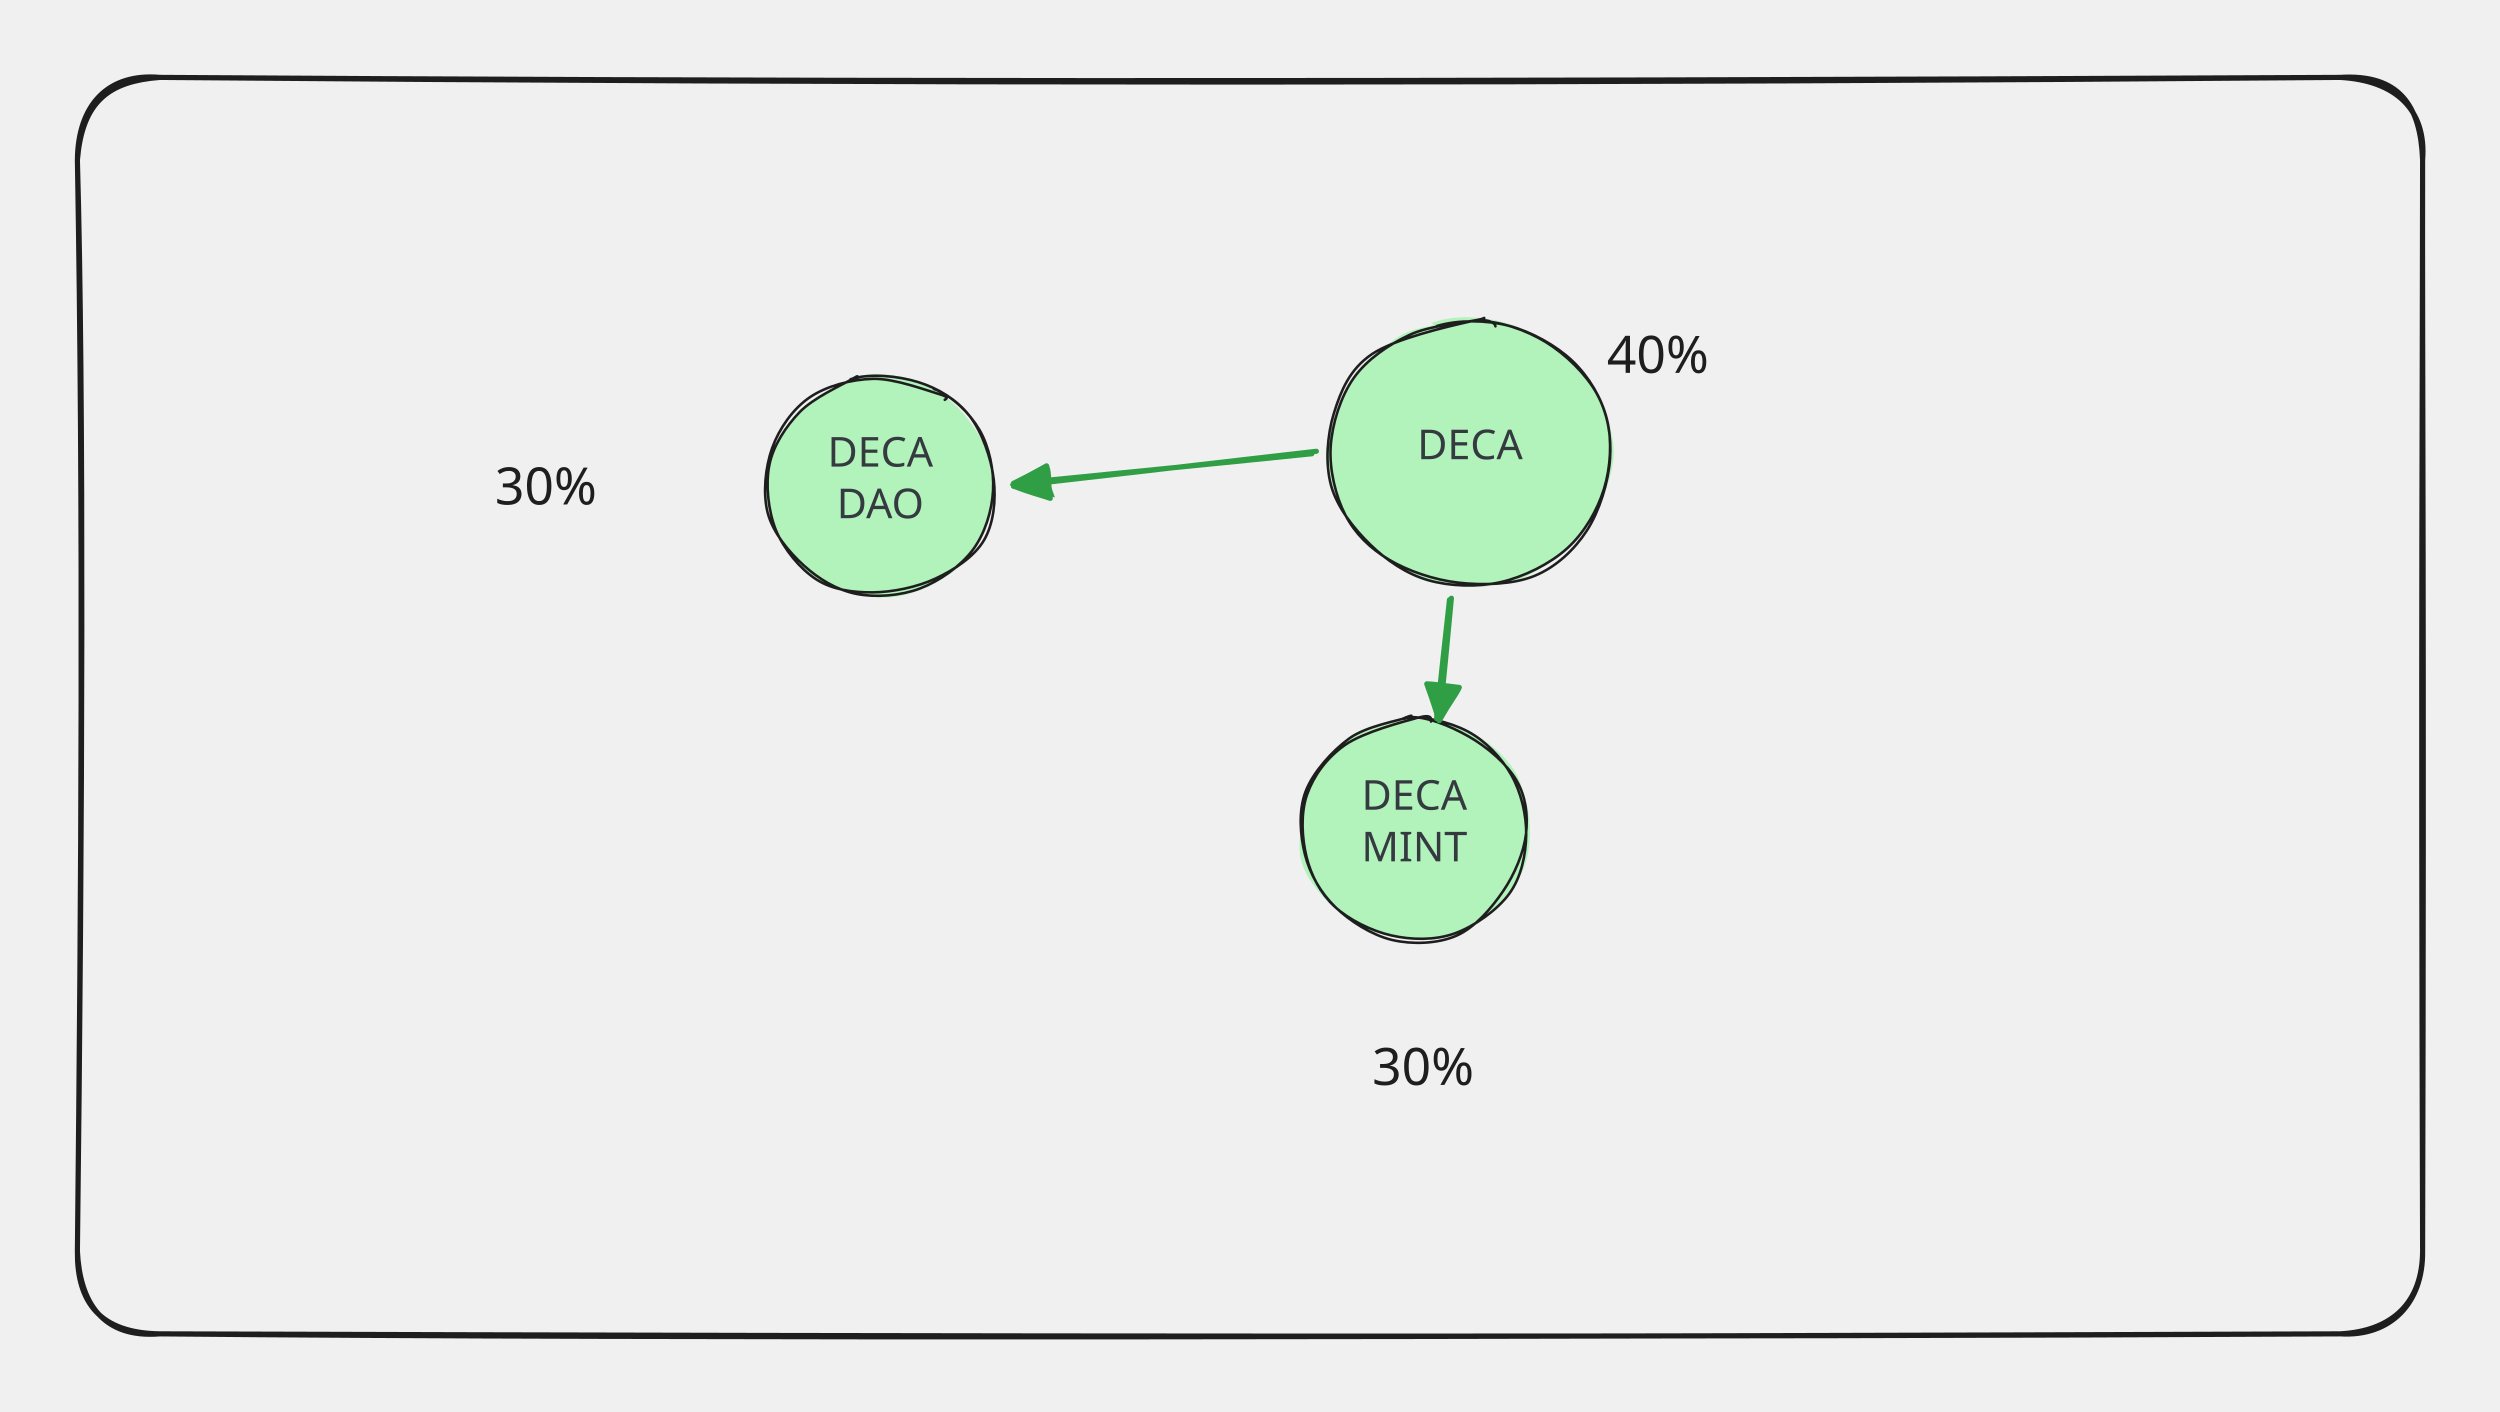
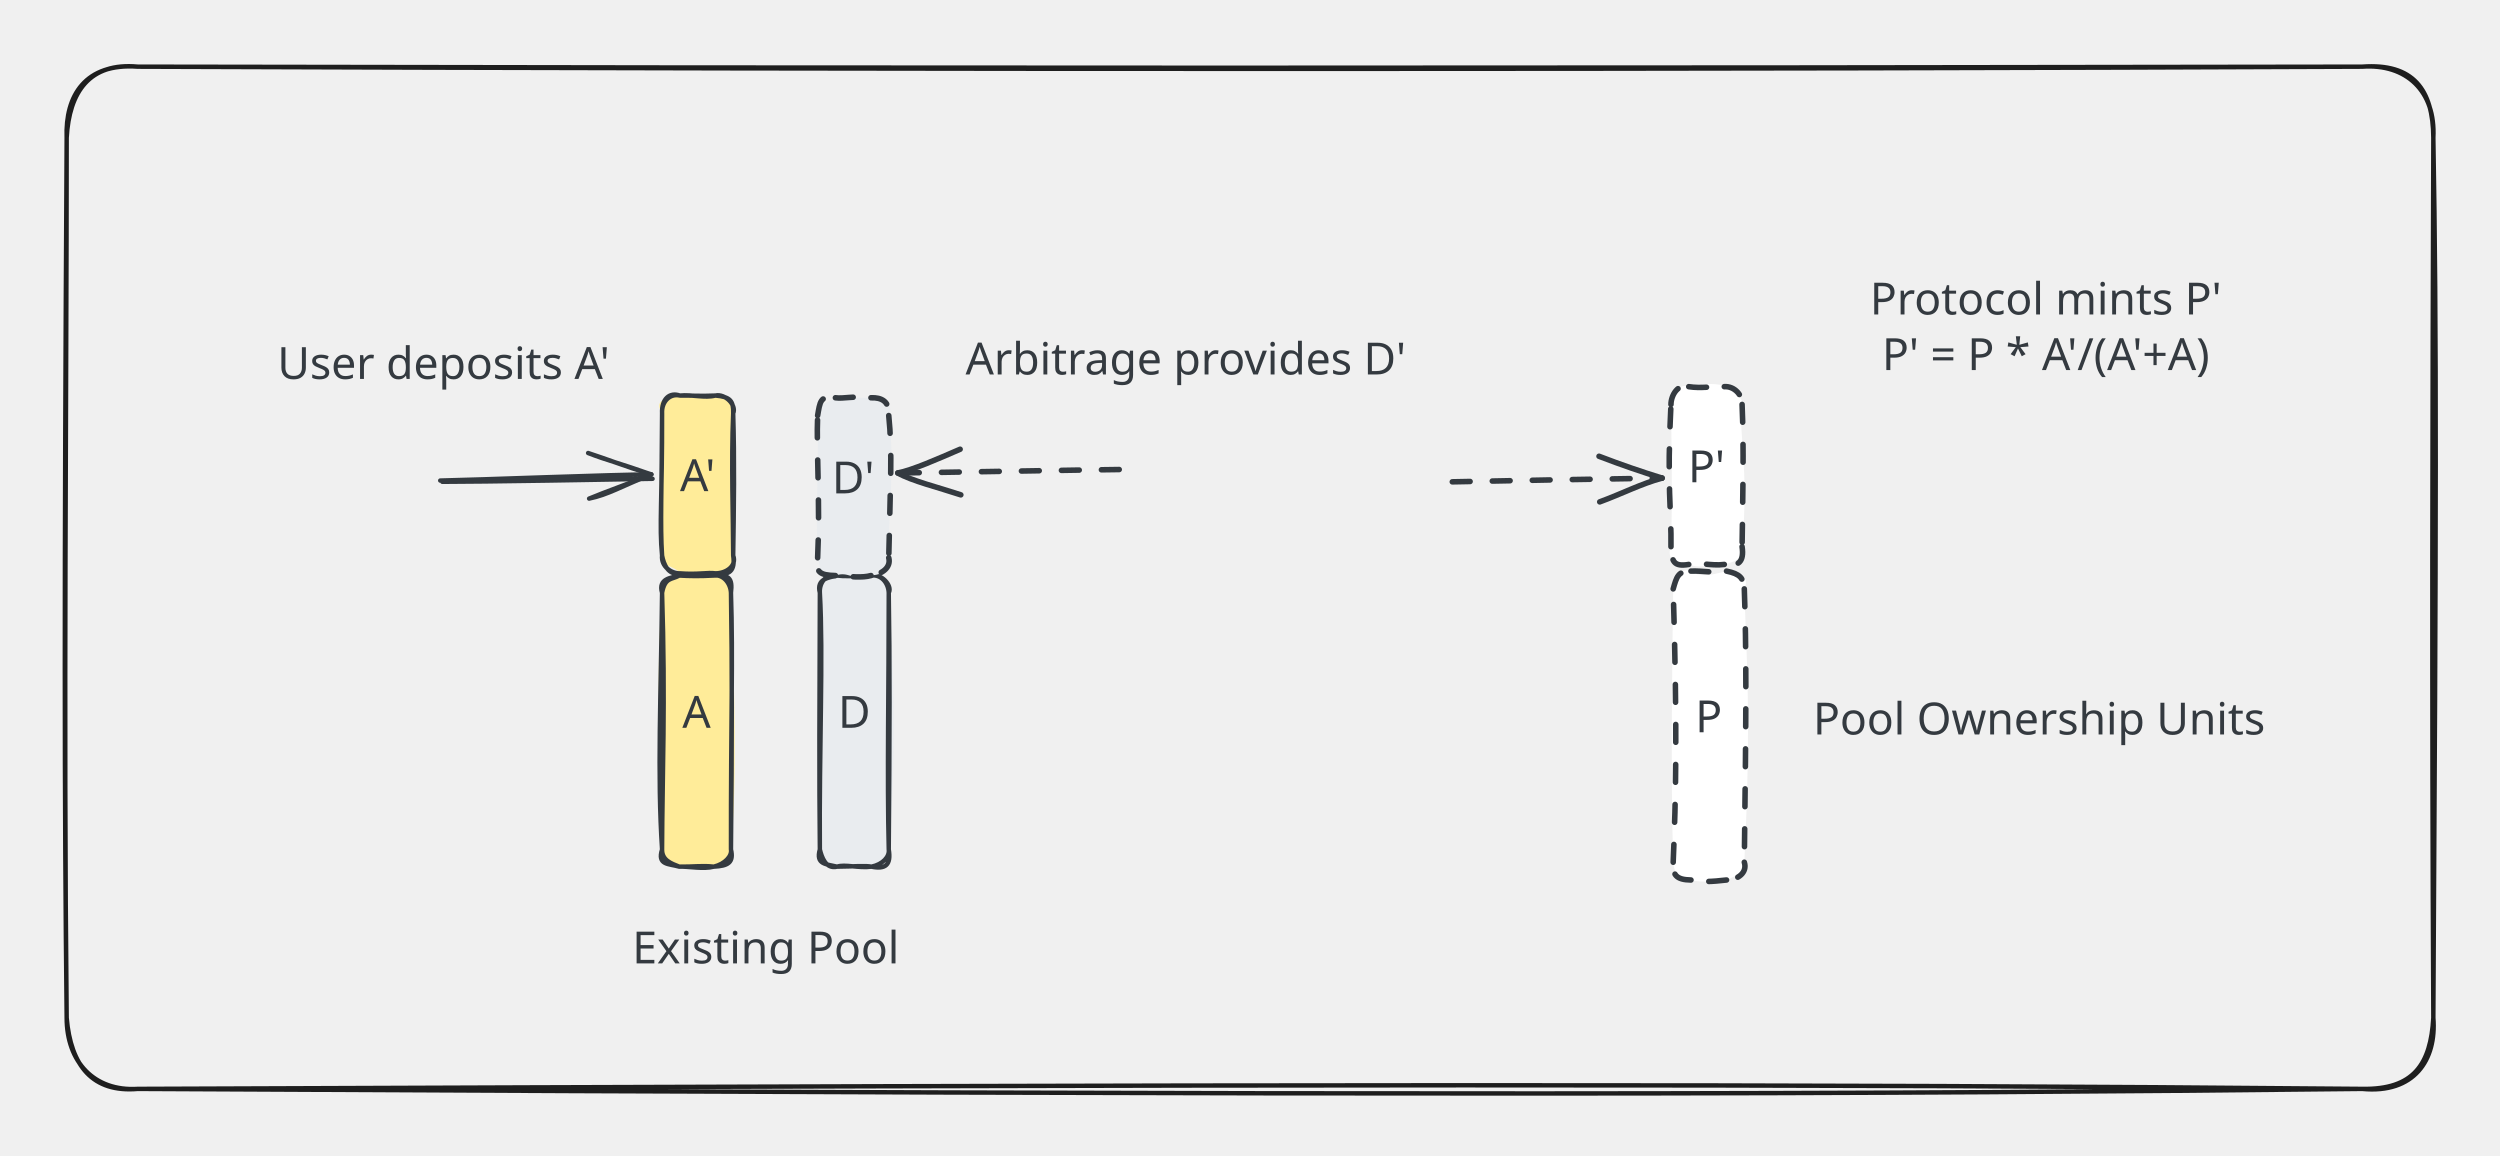
- <svg xmlns="http://www.w3.org/2000/svg" version="1.1" viewBox="0 0 969 547" width="1938" height="1094">
+ <svg xmlns="http://www.w3.org/2000/svg" version="1.1" viewBox="0 0 1125 520" width="2250" height="1040">
  
-   eyJ2ZXJzaW9uIjoiMSIsImVuY29kaW5nIjoiYnN0cmluZyIsImNvbXByZXNzZWQiOnRydWUsImVuY29kZWQiOiJ4nO1aW1PbOFx1MDAxNH7nVzDZ2bfW1f3St3Bpyy5cdTAwMDQolJbudjImcVx1MDAxMlx1MDAxN8f2Olx1MDAwZbdO//tcdTAwMWU7YNlOXHUwMDFjTJpAdmadXHUwMDE5SCRZOjr+vvPpSP6xsbnZiG9Dp/F2s+HcdGzP7Ub2deNVUn7lRCM38KGKpL9HwTjqpC1cdTAwMDdxXHUwMDFjjt6+eWOHodV344sguLQ6wXBym+M5Q8ePR9DwL/i9ufkj/ZtcdTAwMWbI89xw5KTN04rcSFxul0tbgZ+Oilx1MDAwNWVIXCKkdNbCXHUwMDFk7cBosdOF6p7tjVx1MDAxY1OTXHUwMDE0Nd51t/qxuDps2zy4PN1nwcHXw/dm2J7reSfxrZdcdTAwMWE1XG5g7qZuXHUwMDE0R8Gl89ntxoNk7FJ51V1RMO5cdTAwMGZ8ZzQq3Fx1MDAxM4R2x41vkzKEslLb76d9mJJcdTAwMWL4pbG2ODKX6SW5n1wiWbJkO/CCKLHkN+wkXHUwMDFmY8uF3bnsg0F+17S5ID1ycWHaXFw/zFx1MDAwZilL5y+aNVx1MDAxOThuf1x1MDAxMKdtqIXQTNNGTvpcYjChmmlNXHUwMDEwyWpcdTAwMTJcdTAwMDPCvW5cboZvxvGRPXT2klv8seflved37733XHUwMDAwXHUwMDFhXHUwMDAzXHUwMDFicl/y08wwab9bhltcdTAwMWVyOSycf3XDXHUwMDFie0CQoMHgfOB/RV+OgsxcdTAwMTNcdTAwMDV8xs5N3Mgqfr6a122ws+u1Q342iL+3492jW3bKrz/N7taOouC6br8+22p9PD//gk9P1YeW/XFn0FXtev3efzPuXHUwMDFlh117Qlx1MDAxMixcdJdIXHUwMDExoaQ0uPNcXP+y/Cy8oHNpeLWRM3iKzqm7ZnFZimouXHUwMDAzViTDitfm8vznt2Iuo8W4zIlcdTAwMDVTpFRcYlx0fykpcpkpiytcdTAwMDZEkkIpTVQlsymjNkOLMZtRi3NcdTAwMDbPm08zmqAyg5lcdTAwMTZcZtCh0a9cdTAwMTO4UDHF1MfAiZ9cdTAwMDBOY1Xgxyfu3Vx1MDAwNGCF0nf20PVcdTAwMTKnXHUwMDFiL6SoXHUwMDA1z+3sbjdcdTAwMWKF0qbn9lx1MDAxM/w2OmCtXHUwMDEzXHUwMDE1oFx1MDAxZLugkVmDodvtermQ24GhbNd3or068lx1MDAxM0Ru3/Vt73SmJTBv50NcdTAwMTZ7LcJzj3/kJLVJOZ/LzDlCS7Eqlz6QXHUwMDEz4rdcdTAwMDJQcmW05lGhvdnrXHUwMDA3cnzcP9v5dNdcdTAwMWG3Tm7H9v56XHUwMDBirUR4ntBcdTAwMTJdsmQ5QqtkUWfNKFx1MDAxOStzMfFBV6WWSkC8NKBeXHUwMDFmXd2N+XB48IVcZi62Lk/418j7fNs7+3VdXZn+XHQhVFx1MDAxMlx1MDAwZTlbtf5RUrmWJbCY4lxiK41rU2y+n9dS/yShlkBac1x0XHUwMDExXeqS/HFsMSa1XHUwMDAwdENcdTAwMGJcXL2wXZX8sSn5w8AxrdnL6d9C4Px1/fvb32lcdTAwMWWuSlx1MDAwNOdLwyxcdTAwMTEsmVNLXHTp4kqIeLnU0Fx1MDAxNHNcZujJXHUwMDA13sdo2lx1MDAxZdycXHUwMDA37ffoqk07N7S57Vx1MDAxZd95V+uthFx1MDAxYZK/aiVkgpQseUEllIJowlx0X1x1MDAwMj+XKIQzhSCHie0/XHUwMDA0P2hcdTAwMGXFJdFcdTAwMWblcVx1MDAxZlx1MDAxZItWmz9DgjlfXGJhrU1cdTAwMTGjhPI801ZcIoSYVDFcZiNFNaZCs9pcZpvtzbVcdTAwMTZCTVG1XHUwMDEwMsXWTlxiXHTEXHUwMDA0RmROhp49XHUwMDBmnGBTP1x1MDAwMZvL0MGDvdbpioTwXHUwMDExZZgthEV7lqGEkyAxU1x1MDAwN6u3XjlcdTAwMDF0XHUwMDEyXCLqb9fMXHUwMDBmW09gaVl9VqiDQlhcdTAwMWMmiZTSjFFqiJjSXHUwMDE0c0vA0lBioYikiJbsMlx1MDAxNCQ97TA2n6Y276peb5qm3MKEKqxcdOOUS01ccnxcclu5XHUwMDA1XHJcdTAwMDTooIYsgnE9nS9iQVx1MDAxOJiKl0DfhWTykd1cdTAwMWQt8oiuy+pRbEfxlut3Xb9fNOz+xKHOpkviXG47hHbCQkpcdTAwMTKsXHUwMDE1XCJagVx1MDAwNrJcXIte0Fx1MDAxOafB3kJYY8lcYlfw2DVlirCpyTt+93Gj5nM/M1xuW1RxXHUwMDE4XHUwMDEwa1x1MDAwZYZhZqJX0SpNKKimZoBWmUxjyijPXHUwMDFlxdvBcOjG4PyjwPXjspNTbzaTWDBw7ClcdTAwMDTApPJ1jThyJ5zJWoRJp8U1kfm2aZiV/si+f3s1s/XrStgn1zTgTX9cdTAwMWL5/09cdTAwMGZ5onJcdTAwMTNMXHUwMDEypVxiXHUwMDE2tH7Em79jsZ5cdTAwMTFcdTAwMGbDqlx1MDAwMMCvXHUwMDAw5VJgVs7QlSVcdTAwMTFjXHUwMDFhXHUwMDEwplxiXHUwMDA3QV5JyMOYWVxusl5GmCZcdTAwMDQ4Nlx1MDAxZPIwsSAvl4xqlqxcdTAwMTWpyu2V34c8XHUwMDA0pZJC/rxeIe/XXHUwMDEy+uWGPG5pKVx1MDAxMnIhJVx1MDAxMJNG31xuwSU5xMOw9EPQXHUwMDE0Q1xmootFvPlpf2aTtjBcdTAwMDXkgaJqSDThXHRX2Fx1MDAwNLqBuFx1MDAxMIBcdTAwMTCGKPnvXHUwMDA3vErQJ9c03J9cdTAwMTjwqnckq1d4SW6AMa1/uFx1MDAxZf2z+2k3VHevle2y79zrUWzb61x1MDAxZO94buWRRjhRvYqrsbdcdTAwMTFHtj9cbu1cYkA/I+FcdTAwMTJcdTAwMTZcdTAwMTZcYiGISSSJTjNcdTAwMGbgppduXHUwMDA0REcpSFx1MDAxNF8o85pcdTAwMDQspajxzGKZV+5wsZB5mSf3kHlR9HtFyuU5vXhOwlx1MDAxNVx1MDAwN2FVtlUwtpxaXHUwMDE1XHUwMDA2rHfOplx1MDAxNuObLlx1MDAxNz7wjXGIrFx1MDAxMtxdm27Hhy2+fXbx5+FWXHUwMDBmtfed5pl/jOP1pls+fUmTblV9xv0ydJOQKIlk5fNCbEv3OTjPXHUwMDFmOPzPtkXZJlm5MFM3ySF7ULz+JqPqv47uvIPxlXclULvXOXg9uFnotO352IZcdTAwMTEp7ljkt12XTjdu0eTVXHUwMDE1qlx1MDAwNSRcdTAwMDdcdTAwMWPzXHUwMDE5XHUwMDFiXHUwMDE103QjXGI+XHUwMDEyctyXUrdcdN8gsXs+dWPPzTe2bL5FTicuLYZccumYLFx1MDAxN2ZcdTAwMTk0rOiZlth46tE9Q39cdTAwMWZ3Or2Tz8hp9lCnXHUwMDE53308WnOJY5RZWCaHZlpRwUhR8PI4WzZcdTAwMDM1mnFixnLv7GRn2lx1MDAwNEFyr9lKXsqczlx1MDAwZWtTUUEo0JTop7zqNcHpxn1e1bDD8CSGLjPTYGpu956ippvGletcXG/N9+/G/Vx1MDAxY1x1MDAxMpQ56Vxcf278/Fx1MDAxNzsxXHUwMDBmXHUwMDAwIn0=
+   eyJ2ZXJzaW9uIjoiMSIsImVuY29kaW5nIjoiYnN0cmluZyIsImNvbXByZXNzZWQiOnRydWUsImVuY29kZWQiOiJ4nOVcXGlTo1xcXHUwMDE2/u6voJxcdTAwMGbO0tJ3X7pqPri17Vx1MDAxZXfTM29ZXHUwMDE4SEInXHUwMDAxXHUwMDA0YqJv9X+fXHUwMDBialhcdTAwMTJcImqI8Z1YpcnlXHUwMDAy517Oc56zxT+XNG05vPes5W/asjVsXHUwMDE4Xdv0jcHyl2j8zvJcdTAwMDPbddQhXHUwMDE0f1x1MDAwZdy+34hntsPQXHUwMDBivn39anie3rLDXHUwMDFi1+3oXHK393ia1bV6llx1MDAxM1x1MDAwNmrif9RnTfsz/p26kW81QsNpda34hPhQci9cYkF+9NB14vtCwlx1MDAxOKZcdTAwMWNLPJphXHUwMDA3m+p+oWWqw02jXHUwMDFiWMmRaGj5ZK1W29y9P1xm263Ozd5D/9fPjd16ctum3e2ehvfdWKzAVatPjlx1MDAwNaHvdqxL21xm289bkFx1MDAxYS86y3f7rbZjXHUwMDA10fLhaNT1jIZcdTAwMWTeR2MgWd7jXHUwMDFlfNOSkaH6xDDRXHQmUnJKXHUwMDA1lViMjkbnY1x1MDAwNnOSbLhd148k+Vx1MDAxYibYICCR5cZodFpKIMdM5jSbVkPKZM7gaX1cdTAwMTjqIP2CZDSlbdmtdlx1MDAxOMmOgS7TL56IYsWPXHUwMDAwXHUwMDBiRFx1MDAwMFVyjFx1MDAwZUT393bMWFx1MDAxYv5I9t03etZOdIbT73bTm+eYT5v3rDWJ3uCnkd/JXHUwMDAyo/lbeX1L61xcRu9Ca1x1MDAxOI5WnlKS3WZcYi9cdTAwMDK5Wid1Lzjv3Vx1MDAwZSxcdTAwMDPR5dG830/vXHUwMDEy8fueaTzqXHUwMDFj5EhgQCFcdTAwMDeIJLvRtZ1Ofm1dt9FJ1HQptZAxfGTkTEGDXHUwMDE3XHUwMDAyg6pcdTAwMWaBXHUwMDEx5KWBMXnNi1xyXGaCdcwjYDBIXHUwMDA1JChcdTAwMDNcZpLS2LdcdTAwMDDDklbDao5cdTAwMDNcdTAwMDNiXHUwMDFkwkjZhaCUSiDQODBcdTAwMTDNXHUwMDAzXHUwMDAxXHUwMDEyzlx1MDAxOJdcdTAwMDTNXHUwMDAwXHSZXHUwMDAzYyo/S61MpHKd8NR+iJ5cdTAwMDFcdTAwMDKZ0e9Gz+7eZ55hrK5qXHUwMDBi15YzQ2tdu1x1MDAxNWntckOJavlcdTAwMTmFXHUwMDBlbUU1o1x0Pds002TQUPcxbMfyd8rYcNe3W7ZjdM/GxVArtn6MrJeeekw3RmBFR6NxMVx1MDAxNYzTySp1yTwmXHUwMDE5JUIgIEtD8jjc9/xT1DfPw/094qy125smW2xIckAr5KpcIkjOhqtcYlx1MDAwNFJcdTAwMTA0XHUwMDBihM6Rq/aOrEPzxFx1MDAxZJxccq6te8/d2lxy6PbxXHUwMDAyclx1MDAxNSnEhfLgXHUwMDEww1x1MDAxMsHSwJi85sVcdTAwMDZGRFx1MDAxYjEwMOOCXG6ZXHUwMDAxRmVcXEV1XHUwMDE2I1x1MDAwMit6ZJIjPlx1MDAwZYxcdFxcxYVkJDP7L89Vm1x1MDAxNXHVXHUwMDBiNjzPVZtz5CpcdTAwMDRhfjTBpORSPVxiUFx1MDAxZZNccsFOT6+ubik/XHUwMDAyx5u180Ord1x1MDAwNFx1MDAxN1x1MDAxYpPTXHUwMDAzKyRATpJcdTAwMTlcdTAwMDVW6GWy4jLLVYm1eIYoiHxPTsBcZiA6Q7J6VIX7K2PjePuuM1x1MDAxNOhcdTAwMTaJrZ39S3fgZrnrWUFcct93XHUwMDA3Kbb6Mvm6L5Egvew0L35cdTAwMDX1oceM1pBuNHf2XHUwMDBm7Vx1MDAwNSRBXGKKQzbEXHUwMDE5J4zj8iHb5FUvNuSIsmQwglx1MDAxY5KQKpLJ+oeA6/RdoCskQqFcdTAwMTNcdTAwMTKhjWJcdTAwMDKoilx1MDAxN0tcdTAwMTEhw1x1MDAwMCBlXHUwMDA06ftB9ll4cG2lXCJcInyBXHUwMDFmxoK2lXkyISlMMXJEXHUwMDA1iMihNCpbXHUwMDE3Q7nNjlx1MDAxMLdWh+eXZ0e+oIOHmaLSNIK2NeOwbTpcdTAwMTNWXHUwMDE0ts2EXHQxZVx1MDAwMMKZJFbmXHUwMDE4tn2vrW/Xm529g97ZjVc/XHUwMDE3O1x1MDAxY7XuXybCx5Pl/dHV/qHsXdP129q6tXHV6bVcdTAwMGbKXHUwMDEx7MIwIS5mQklcYqFcdTAwMDKy8s7n5N1cXGgm5EBpdpy8pFxiXHUwMDEwwnKZXHUwMDEyICpiQlx1MDAwNHSJYrhxhiSWhI6DblL6klxuTCXC8P0o+yxUuFlcdTAwMTVcdTAwMTW+wFx1MDAxMGMx4YypsDBDg/ODSeqSQ6I8NlTeN72yh9jh3a5smD3BsWV6J3fbXHUwMDBizoJcZmJcdTAwMWRcdFwihSBcdTAwMDBjXHUwMDA0kv2IzqfoffFgcT2B6oxE7MeIIJiXwqNQsblQ7vNHeqbKbImU41Q1XHUwMDFjt4Z2XHUwMDEw2k5Lq7luV3srNEPXK8JlRvI8XGKL7l4lICEtdEuVm6ZcdTAwMDJcdTAwMTnJX1x1MDAwMcjwpj781TOtK/N663bw86d51lx1MDAxZi44IFx0JY/RXCLDmFx1MDAwYlx0WNYtpTwnyoxcdTAwMDDJsM55VOBTv5FkXCKh5imIRCpSpFx1MDAwNOP/o1jxPLB8zbQ8N7DDQHt75PhWTFx1MDAxNt+/SlRcIibzo8+oXHUwMDE0XFzZZWXDy1x1MDAwN4u1+v7l7dqRcbJ+vLq/N9xRXHUwMDE0cL214KjkTFx1MDAxMZZcblx1MDAxNlx1MDAxNTiIXHUwMDAwhGVzOIhW5bdcbl0qmsRIUiHVJpdCJac8aoRgXHUwMDFmWslQZjpcdTAwMTXaVp7B8W/s0Ddalub57p1tWoH2dk/2rdB8QYhZ4PMxsp1EmynVyNMm4Fx1MDAxMFx1MDAwM8bLXHUwMDAzdHoueyEjS4qJTlx1MDAwNVPwRIgp5U+uXHUwMDEyR5aQ60JcdTAwMDC1XHUwMDEzXHUwMDAysUxcInSWaJVEXHUwMDE3RCBAlVx1MDAxZk0gYFx0c4/AXG50rlx1MDAxY1x1MDAxY1xupFBcdTAwMTRPYarUNMrsMEQoZ6ySzFx1MDAwZXpcdTAwMWGZktmphGmD0PDDddsxlTOZP8VyzORISuSm2+hcdTAwMDfxllx1MDAwMU6oZJRcdTAwMDJcdTAwMDRcdTAwMTVcdTAwMGahJFx1MDAxZFx1MDAxNm2O4UVPPzXy1Hk5LVx1MDAwMTu2XHUwMDBiXSNcYjfcXs9cdTAwMGXVgmuu7YR5KeNcdTAwMTWsRehrW8bYrqs1pI/lYepFV8zmzZJ3WqLJ8YfR+z++TJxdqGXRa3VMwZLLLaX/vtrAUJZcdTAwMWZMpa5UlIwoLG9gpufyXHUwMDE201x1MDAwM1x1MDAxMFhO6/JJrX6mNiVxNFx1MDAxMsbPXHUwMDFiXHKKXHUwMDA1g0jMXCJP9bltRlx1MDAwNvvTM04pXHUwMDBio0Cj6JNz9WAphFHxi5DUtEdcdTAwMTNDPrXRWE1cdTAwMWJNbfRMy1qFqYUkXGaLs9pcdTAwMWNEXHKgIOXrvGRcdTAwMWFupOFcdTAwMTjBfsvz5M+H7dPr4+/8hi+4aYBAiGmlJM5ysry2qVwielVVSpLKNSSSzlwiWvhcdTAwMGI0VVxcXGY8Y++7eU9cdTAwMGaDnebBqrtBXHUwMDBlnauyJarL4KF3MWx2r2v0oNY/3Fx1MDAxMqi5tfO5SlTKxSpcdTAwMDQzJJJk21xiXlx1MDAwMvPk3Vxc6EBcdTAwMDJcdTAwMDJJdchcIiyryVwim1x1MDAwZcdcdTAwMDBX16tB415cclx0KUVcdTAwMWOTXHRYnlChwjiiLJiC9Vx1MDAwNyXgxCtcdTAwMTQzkeotoX6tqlxu1Vx1MDAwYsyTj/Zr82zWwKJcdTAwMTiWKrJnkr6mlXh4cFx1MDAxYkrBjnea+3dcdTAwMGb36/u9PmjPtnJcXFx0x071v6nMyTI/joV4jFUlxlxmsoo88sr6M5zL8/5x96R2dlx1MDAwM/DGWf2h3vnh7ZYlv3dwdUnye42NeVx1MDAxYvmJwtqTJJCyV9WeJm/monOf0Fx1MDAwNYowRlx1MDAxMFx1MDAwNVxcZtmPwPf5sVO+XFyG4u5cZsTUY1x1MDAxNlx1MDAwMkyKece4j0hMXHUwMDA0hOLDv1s2R+qriPle4IMx5ptTzUlcdTAwMTa26lx1MDAwYlx1MDAxOTVLXHUwMDExUZ7ytjtH25u3m6JBT1x1MDAxOdg42CHH5+H6olNcdTAwMWVkTIdx47BgmLNU40NcdTAwMWNWXCKRk2VWrijUZVRcbqZcdTAwMWNxitNcdTAwMTXoXHUwMDExXHUwMDFjU0X656JcdTAwMTOhUj2VXHUwMDBmbc6YN1x1MDAxY303dFx1MDAxYm5X60WZXHUwMDFhrbbyX6e2ov1bq2n/1NZWvv59beVfa/+Yd1x1MDAxMeqVQpVcdTAwMDIwwVNcdTAwMDFcXFxclOLFSWNcdTAwMDGxkNG3tUtDeHp0vZhcdTAwMTCWymlVXlx1MDAwNWOEXHUwMDExXHUwMDA0ucyXpaRcdTAwMGUghkhcdTAwMWRVwVx1MDAxZqVcdTAwMTXlkGdRl1IyKqdcdTAwMWLDRc0xv1x09u/OMU+PXHUwMDE5tUyOOfpcdTAwMWFcdTAwMDbDRMX2lFx1MDAwMyCSgoE2yjHrXHUwMDE4MKiMrlDaQJT5XHUwMDFm25bPlHOutlBVnMAq/jI6V/dhXHUwMDEyvaZVhbn9n6eNXHUwMDFmdlinrG9fi5OH49n+55Qq3Fx1MDAwNop1orz48VauRy++muo3XHUwMDAyUMdMRchUMFx0XHRgJf9FhECUMv7xLWRz9Fx1MDAxYqJuyqOBovOgbXvauWMrXHTn7SZMlaHyfFx1MDAxNp/yLVxcRCFC9Fx1MDAxNZH2LWqBI1x1MDAxNDxcZuvHJ1x1MDAwN3vM+HHZvjhb7EhcdTAwMWIrzz7rzat1XHUwMDE3wlx1MDAxMlrRz1RYhr7hXHUwMDA0nuErfZng0Vx1MDAwMzahwZqwMSde+fqUXHUwMDAxUU3zSYm01ewzQEtP9LRseN5pqC45XHUwMDEyTS3NNp+wm1xcZvnOtlx1MDAwNuvT93fpaVxykWZZ8Vp/L/3+XHUwMDFmfVx1MDAwMcZhIn0=
  <defs>
    <style class="style-fonts">
      @font-face {
        font-family: "Virgil";
        src: url("https://unpkg.com/@excalidraw/excalidraw@undefined/dist/excalidraw-assets/Virgil.woff2");
      }
      @font-face {
        font-family: "Cascadia";
        src: url("https://unpkg.com/@excalidraw/excalidraw@undefined/dist/excalidraw-assets/Cascadia.woff2");
      }
      @font-face {
        font-family: "Assistant";
        src: url("https://unpkg.com/@excalidraw/excalidraw@undefined/dist/excalidraw-assets/Assistant-Regular.woff2");
      }
    </style>
  </defs>
-   <rect x="0" y="0" width="969" height="547" fill="transparent" />
-   <g stroke-linecap="round" transform="translate(515.33 124) rotate(0 54.5 51.5)">
-     <path d="M39.51 1.19 C47.6 -1.99, 58.99 -1.4, 67.76 0.95 C76.53 3.3, 85.72 9.14, 92.14 15.27 C98.56 21.4, 103.79 29.62, 106.3 37.75 C108.8 45.88, 109.23 55.9, 107.19 64.05 C105.14 72.19, 100.18 80.34, 94.02 86.6 C87.87 92.86, 79.17 99.08, 70.26 101.6 C61.34 104.11, 49.42 103.95, 40.51 101.71 C31.61 99.46, 23.15 94.13, 16.81 88.13 C10.46 82.12, 4.87 73.87, 2.43 65.67 C-0.01 57.46, 0.04 47.24, 2.14 38.87 C4.25 30.51, 8.38 21.77, 15.06 15.46 C21.75 9.15, 37.65 3.09, 42.24 1.03 C46.84 -1.02, 42.55 2.27, 42.64 3.13 M54.61 -0.22 C63.32 -0.68, 74.28 3.66, 82.06 7.91 C89.84 12.16, 96.62 17.97, 101.3 25.28 C105.98 32.59, 110.3 42.86, 110.16 51.77 C110.01 60.68, 105.29 71.24, 100.43 78.74 C95.58 86.23, 88.61 92.65, 81.03 96.74 C73.45 100.84, 64.22 103.57, 54.96 103.31 C45.71 103.05, 33.36 99.46, 25.5 95.18 C17.63 90.9, 12.29 84.85, 7.8 77.65 C3.31 70.45, -1.68 60.61, -1.44 51.99 C-1.21 43.37, 4.29 33.64, 9.19 25.94 C14.09 18.25, 20.3 10.05, 27.93 5.8 C35.56 1.56, 50.57 1.15, 54.98 0.47 C59.39 -0.21, 54.3 0.83, 54.4 1.72" stroke="none" stroke-width="0" fill="#b2f2bb" />
-     <path d="M41.59 2.37 C49.63 -0.07, 60.58 -0.02, 69.35 2.24 C78.11 4.5, 87.82 9.87, 94.18 15.93 C100.55 22, 105.51 30.36, 107.54 38.61 C109.57 46.87, 108.94 57.16, 106.37 65.49 C103.79 73.81, 98.75 82.54, 92.08 88.56 C85.42 94.58, 75.37 99.56, 66.4 101.61 C57.42 103.66, 46.65 103.3, 38.21 100.88 C29.77 98.45, 22.05 93.16, 15.78 87.05 C9.51 80.95, 2.96 72.75, 0.61 64.27 C-1.73 55.78, -0.95 44.66, 1.69 36.15 C4.33 27.65, 7.71 19.15, 16.45 13.24 C25.19 7.33, 46.15 2.49, 54.13 0.69 C62.1 -1.1, 64.39 1.63, 64.3 2.49 M57.2 0.43 C65.89 0.33, 75.99 3.84, 83.73 8.55 C91.47 13.25, 99.46 21.07, 103.62 28.64 C107.79 36.21, 109.36 45.15, 108.72 53.98 C108.08 62.81, 104.65 74.08, 99.76 81.62 C94.87 89.17, 87.66 95.88, 79.36 99.25 C71.07 102.61, 59.39 102.9, 49.99 101.84 C40.59 100.78, 30.27 97.25, 22.96 92.87 C15.65 88.49, 9.86 82.85, 6.11 75.57 C2.36 68.29, -0.11 58.03, 0.44 49.19 C0.98 40.35, 4.28 29.74, 9.38 22.51 C14.47 15.28, 23.02 9.56, 31 5.81 C38.99 2.06, 52.54 1.04, 57.28 0.02 C62.02 -0.99, 59.19 -0.97, 59.43 -0.29" stroke="#1e1e1e" stroke-width="1" fill="none" />
+   <rect x="0" y="0" width="1125" height="520" fill="transparent" />
+   <g stroke-linecap="round" transform="translate(297.935 259) rotate(0 15.5 65.5)">
+     <path d="M7.75 0 C10.72 -0.49, 15.19 0.75, 23.25 0 C25.81 -1.13, 30.88 5.51, 31 7.75 C32.64 52.36, 33.84 92.07, 31 123.25 C32.71 130.02, 29.51 129.65, 23.25 131 C17.19 132.17, 16.37 130.41, 7.75 131 C0.36 129.67, -2.82 130.45, 0 123.25 C-0.73 88.59, -3.08 44.15, 0 7.75 C-0.96 -0.41, 3.03 2, 7.75 0" stroke="none" stroke-width="0" fill="#ffec99" />
+     <path d="M7.75 0 C12.01 -1.37, 19.22 0.35, 23.25 0 M7.75 0 C12.52 0.27, 16.75 0.34, 23.25 0 M23.25 0 C30.04 -0.38, 31.82 0.96, 31 7.75 M23.25 0 C27.31 -0.68, 30.77 3.2, 31 7.75 M31 7.75 C31.98 37.48, 30.91 65, 31 123.25 M31 7.75 C31.52 40.59, 31.48 74.2, 31 123.25 M31 123.25 C32.38 129.18, 29.68 130.69, 23.25 131 M31 123.25 C31.54 126.21, 28.27 129.83, 23.25 131 M23.25 131 C18.69 132.25, 11.86 130.82, 7.75 131 M23.25 131 C17.98 130.4, 14.34 131.08, 7.75 131 M7.75 131 C4.01 129.54, -0.08 128.09, 0 123.25 M7.75 131 C2.85 129.6, -2.24 130.37, 0 123.25 M0 123.25 C-2.22 89.97, -0.49 53.28, 0 7.75 M0 123.25 C0.11 90.01, 1.58 57.34, 0 7.75 M0 7.75 C1.35 0.64, 4.27 1.96, 7.75 0 M0 7.75 C-1.88 1.27, 4.08 1.09, 7.75 0" stroke="#343a40" stroke-width="2" fill="none" />
  </g>
-   <g transform="translate(548.0153 165.584) rotate(0 21.77734 10)">
-     <text x="21.777" y="0" font-family="Segoe UI Emoji" font-size="16px" fill="#343a40" text-anchor="middle" style="white-space: pre;" direction="ltr" dominant-baseline="text-before-edge">DECA</text>
+   <g transform="translate(306.875 312) rotate(0 6.56 12.5)">
+     <text x="6.56" y="0" font-family="Virgil, Segoe UI Emoji" font-size="20px" fill="#343a40" text-anchor="middle" style="white-space: pre;" direction="ltr" dominant-baseline="text-before-edge">A</text>
  </g>
-   <g stroke-linecap="round" transform="translate(297.33 146) rotate(0 44 42.5)">
-     <path d="M31.87 0.85 C38.95 -1.95, 49.15 -1.25, 56.7 1.22 C64.25 3.69, 72.13 9.69, 77.17 15.68 C82.22 21.66, 85.88 29.67, 86.96 37.13 C88.05 44.59, 86.87 53.69, 83.69 60.44 C80.51 67.2, 74.41 73.48, 67.87 77.67 C61.34 81.85, 52.59 85.43, 44.49 85.53 C36.38 85.64, 25.97 82.64, 19.24 78.3 C12.51 73.96, 7.17 66.5, 4.11 59.48 C1.05 52.46, -0.34 43.7, 0.89 36.18 C2.13 28.67, 6.15 20.22, 11.52 14.37 C16.89 8.52, 29.03 3.3, 33.12 1.11 C37.21 -1.08, 35.91 0.38, 36.05 1.24 M46.31 -0.22 C53.82 -0.34, 63.23 3.52, 69.65 8.27 C76.06 13.02, 82.05 21.26, 84.8 28.28 C87.56 35.3, 87.59 43.09, 86.16 50.39 C84.74 57.68, 81.86 66.29, 76.25 72.03 C70.63 77.77, 60.43 83.07, 52.49 84.82 C44.55 86.57, 35.69 85.31, 28.62 82.55 C21.55 79.79, 15 74.52, 10.08 68.26 C5.16 62, -0.27 52.5, -0.9 44.99 C-1.53 37.48, 2.59 29.63, 6.32 23.21 C10.05 16.79, 14.44 10.18, 21.5 6.48 C28.55 2.78, 44.37 2.04, 48.63 1.01 C52.89 -0.03, 47.4 -0.37, 47.04 0.27" stroke="none" stroke-width="0" fill="#b2f2bb" />
-     <path d="M64.59 4.71 C71.67 7.41, 78.49 14.05, 82.32 20.62 C86.15 27.2, 88 36.43, 87.57 44.17 C87.14 51.92, 84.47 60.78, 79.75 67.1 C75.03 73.42, 66.79 79.26, 59.26 82.1 C51.73 84.95, 42.08 85.67, 34.57 84.19 C27.07 82.7, 19.95 78.37, 14.23 73.17 C8.52 67.97, 2.32 60.58, 0.28 52.99 C-1.76 45.39, -0.73 35.11, 1.97 27.61 C4.67 20.12, 9.98 12.48, 16.5 8.02 C23.02 3.56, 32.71 1.05, 41.07 0.84 C49.43 0.63, 62.04 5.4, 66.67 6.75 C71.3 8.11, 69.18 8.61, 68.85 8.97 M32.37 0.98 C39.74 -1.42, 50.83 -0.28, 58.5 2.08 C66.17 4.44, 73.51 8.84, 78.4 15.12 C83.29 21.4, 86.9 31.72, 87.84 39.77 C88.79 47.82, 87.82 56.99, 84.06 63.4 C80.3 69.82, 72.49 74.87, 65.29 78.24 C58.09 81.61, 48.56 83.54, 40.86 83.6 C33.16 83.66, 25.33 82.6, 19.1 78.6 C12.87 74.6, 6.52 66.97, 3.48 59.58 C0.44 52.2, -0.64 41.91, 0.87 34.28 C2.38 26.65, 7.27 19.32, 12.56 13.79 C17.84 8.26, 28.85 3.31, 32.6 1.11 C36.35 -1.08, 34.56 0.08, 35.03 0.6" stroke="#1e1e1e" stroke-width="1" fill="none" />
+   <g stroke-linecap="round" transform="translate(368.935 259) rotate(0 15.5 65.5)">
+     <path d="M7.75 0 C10.18 -0.97, 16.56 2.18, 23.25 0 C30.66 0, 28.26 4.22, 31 7.75 C34.35 52.88, 33.73 93.47, 31 123.25 C30.54 131.53, 28.57 128.92, 23.25 131 C16.24 129.91, 10.48 132.52, 7.75 131 C3.68 130.35, -3.59 127.31, 0 123.25 C1.03 74.32, 2.44 33.39, 0 7.75 C-1.72 4.85, 1.37 0.3, 7.75 0" stroke="none" stroke-width="0" fill="#e9ecef" />
+     <path d="M7.75 0 C11.06 0.43, 13.79 0.25, 23.25 0 M7.75 0 C13.44 -0.2, 18.18 -0.68, 23.25 0 M23.25 0 C27.46 -0.59, 30.8 3.12, 31 7.75 M23.25 0 C27.2 -1.15, 32.86 4.37, 31 7.75 M31 7.75 C31.02 50.33, 30.2 90.42, 31 123.25 M31 7.75 C31.5 39.26, 31.44 69.84, 31 123.25 M31 123.25 C31.47 126.5, 28.29 129.98, 23.25 131 M31 123.25 C32.16 130.2, 29.56 132.3, 23.25 131 M23.25 131 C17.45 131.77, 11.25 129.77, 7.75 131 M23.25 131 C20.27 130.46, 16.16 130.9, 7.75 131 M7.75 131 C2.82 129.78, -1.95 130.12, 0 123.25 M7.75 131 C2.6 132.23, 0.8 126.57, 0 123.25 M0 123.25 C-0.35 78.91, 1.61 35.79, 0 7.75 M0 123.25 C-0.36 89.7, -0.19 59.07, 0 7.75 M0 7.75 C-1.64 1.44, 3.89 0.95, 7.75 0 M0 7.75 C-0.34 2.47, 3.73 -1.2, 7.75 0" stroke="#343a40" stroke-width="2" fill="none" />
  </g>
-   <g transform="translate(319.44 168.448) rotate(0 21.77734 20)">
-     <text x="21.777" y="0" font-family="Segoe UI Emoji" font-size="16px" fill="#343a40" text-anchor="middle" style="white-space: pre;" direction="ltr" dominant-baseline="text-before-edge">DECA</text>
-     <text x="21.777" y="20" font-family="Segoe UI Emoji" font-size="16px" fill="#343a40" text-anchor="middle" style="white-space: pre;" direction="ltr" dominant-baseline="text-before-edge">DAO</text>
+   <g transform="translate(376.635 312) rotate(0 7.8 12.5)">
+     <text x="7.8" y="0" font-family="Virgil, Segoe UI Emoji" font-size="20px" fill="#343a40" text-anchor="middle" style="white-space: pre;" direction="ltr" dominant-baseline="text-before-edge">D</text>
  </g>
-   <g stroke-linecap="round" transform="translate(504.33 279) rotate(0 44 42.5)">
-     <path d="M27.57 3.6 C34.27 0.54, 44.18 -0.3, 51.99 1.08 C59.81 2.45, 68.57 6.7, 74.45 11.85 C80.34 16.99, 85.31 24.4, 87.3 31.96 C89.3 39.53, 89.24 49.83, 86.41 57.23 C83.59 64.63, 76.73 71.83, 70.35 76.39 C63.98 80.94, 55.92 83.91, 48.18 84.56 C40.44 85.21, 30.93 83.81, 23.93 80.3 C16.93 76.79, 10.25 70.22, 6.21 63.51 C2.16 56.8, -0.82 47.78, -0.32 40.05 C0.19 32.32, 3.72 23.41, 9.25 17.1 C14.77 10.8, 27.82 4.93, 32.83 2.21 C37.85 -0.51, 39.06 0.35, 39.34 0.78 M38.66 0.86 C46.07 -0.7, 55.32 0.02, 62.69 3.22 C70.06 6.43, 78.82 13.2, 82.9 20.1 C86.98 27, 87.59 36.82, 87.15 44.61 C86.72 52.39, 84.42 60.58, 80.29 66.82 C76.16 73.05, 69.83 79.17, 62.35 82.01 C54.86 84.85, 43.25 85.05, 35.38 83.85 C27.5 82.66, 20.99 79.74, 15.08 74.85 C9.18 69.96, 1.87 61.95, -0.03 54.5 C-1.94 47.05, 0.94 37.77, 3.64 30.16 C6.34 22.55, 10.32 13.74, 16.16 8.84 C22.01 3.93, 35.03 1.9, 38.71 0.72 C42.39 -0.45, 38.05 1.06, 38.25 1.79" stroke="none" stroke-width="0" fill="#b2f2bb" />
-     <path d="M39.57 -0.55 C47.03 -1.71, 57.43 0.76, 64.4 4.41 C71.38 8.06, 77.63 14.65, 81.43 21.35 C85.24 28.06, 87.36 36.98, 87.23 44.66 C87.1 52.33, 85.3 61.05, 80.66 67.41 C76.02 73.78, 66.99 80.14, 59.38 82.83 C51.77 85.53, 42.72 85.33, 34.98 83.58 C27.24 81.83, 18.43 77.43, 12.94 72.34 C7.46 67.26, 3.86 60.31, 2.08 53.1 C0.3 45.88, -0.25 36.3, 2.26 29.06 C4.76 21.82, 9.89 14.67, 17.11 9.68 C24.33 4.68, 40.05 0.6, 45.58 -0.9 C51.12 -2.4, 50.33 -0.06, 50.32 0.67 M40.44 -0.94 C47.88 -1.83, 57.73 2.38, 64.89 6.43 C72.06 10.49, 79.71 17.08, 83.41 23.38 C87.12 29.68, 88 37.06, 87.15 44.23 C86.29 51.4, 82.77 59.83, 78.28 66.4 C73.79 72.98, 67.38 80.52, 60.21 83.67 C53.03 86.83, 43.06 87.18, 35.22 85.32 C27.39 83.46, 18.79 78, 13.17 72.51 C7.55 67.01, 3.41 59.82, 1.5 52.37 C-0.41 44.92, -1.15 35.33, 1.71 27.8 C4.57 20.27, 12.05 12, 18.67 7.2 C25.29 2.4, 37.86 0.29, 41.43 -0.98 C45 -2.25, 40.31 -1.26, 40.08 -0.4" stroke="#1e1e1e" stroke-width="1" fill="none" />
+   <g stroke-linecap="round" transform="translate(297.935 178) rotate(0 16 40)">
+     <path d="M8 0 C14.09 -0.24, 14.4 1.08, 24 0 C32.1 2.85, 32.63 4.37, 32 8 C31.89 33.15, 32.5 50.01, 32 72 C33.49 79.95, 28.56 77.78, 24 80 C20.67 79.64, 12.71 79.28, 8 80 C6.18 76.54, -2.75 76.37, 0 72 C-1.86 60.4, -1.36 44.55, 0 8 C-3.01 3.05, -0.88 1.52, 8 0" stroke="none" stroke-width="0" fill="#ffec99" />
+     <path d="M8 0 C13.7 -0.55, 19.14 1.27, 24 0 M8 0 C12.12 -0.11, 16.92 0.34, 24 0 M24 0 C28.28 -1, 33.62 4.22, 32 8 M24 0 C30.69 0.56, 32.16 2.37, 32 8 M32 8 C31.04 30.44, 31.98 54.93, 32 72 M32 8 C32.64 28.68, 32.34 50.76, 32 72 M32 72 C33.01 78.88, 30.33 81.13, 24 80 M32 72 C33.73 76.55, 28.95 80.03, 24 80 M24 80 C17.23 80.77, 13 81.02, 8 80 M24 80 C20.46 79.49, 15.96 80.65, 8 80 M8 80 C2.68 81.07, 0.69 75.73, 0 72 M8 80 C4.36 80.15, -0.52 77.02, 0 72 M0 72 C-0.9 58.39, -0.13 42.55, 0 8 M0 72 C-1.36 58.44, 0.11 46.49, 0 8 M0 8 C-0.29 2.57, 3.66 -1.04, 8 0 M0 8 C-0.29 1.51, 3.4 -1.67, 8 0" stroke="#343a40" stroke-width="2" fill="none" />
  </g>
-   <g transform="translate(526.44 301.448) rotate(0 21.77734 20)">
-     <text x="21.777" y="0" font-family="Segoe UI Emoji" font-size="16px" fill="#343a40" text-anchor="middle" style="white-space: pre;" direction="ltr" dominant-baseline="text-before-edge">DECA</text>
-     <text x="21.777" y="20" font-family="Segoe UI Emoji" font-size="16px" fill="#343a40" text-anchor="middle" style="white-space: pre;" direction="ltr" dominant-baseline="text-before-edge">MINT</text>
+   <g transform="translate(304.715 205.5) rotate(0 9.22 12.5)">
+     <text x="9.22" y="0" font-family="Virgil, Segoe UI Emoji" font-size="20px" fill="#343a40" text-anchor="middle" style="white-space: pre;" direction="ltr" dominant-baseline="text-before-edge">A'</text>
+   </g>
+   <g stroke-linecap="round" transform="translate(367.935 179) rotate(0 16 40)">
+     <path d="M8 0 C11.59 -0.33, 18.92 0.13, 24 0 C27.14 -3.51, 35.06 2.7, 32 8 C35.05 30.84, 31.58 52.72, 32 72 C29.86 80.37, 27.25 79.36, 24 80 C14.98 82.62, 14.36 77.83, 8 80 C0.62 82.35, 1.7 76.81, 0 72 C-1.03 51.31, 0.57 31.64, 0 8 C-1.13 2.54, 5.6 2.24, 8 0" stroke="none" stroke-width="0" fill="#e9ecef" />
+     <path d="M8 0 C11.98 0.52, 15.26 -0.9, 24 0 M24 0 C28.74 -0.2, 32.54 1.61, 32 8 M32 8 C33.7 24.5, 32.66 39.76, 32 72 M32 72 C33.12 76.25, 29.09 79.39, 24 80 M24 80 C20.08 81.12, 14.69 80.48, 8 80 M8 80 C0.75 79.87, -1.02 78.34, 0 72 M0 72 C1.19 47.17, -0.65 23.73, 0 8 M0 8 C1.02 2.2, 1.11 -1.45, 8 0" stroke="#343a40" stroke-width="2.5" fill="none" stroke-dasharray="8 10" />
+   </g>
+   <g transform="translate(373.475 206.5) rotate(0 10.46 12.5)">
+     <text x="10.46" y="0" font-family="Virgil, Segoe UI Emoji" font-size="20px" fill="#343a40" text-anchor="middle" style="white-space: pre;" direction="ltr" dominant-baseline="text-before-edge">D'</text>
+   </g>
+   <g transform="translate(276.785 418) rotate(0 67.82001 12.5)">
+     <text x="67.82" y="0" font-family="Virgil, Segoe UI Emoji" font-size="20px" fill="#343a40" text-anchor="middle" style="white-space: pre;" direction="ltr" dominant-baseline="text-before-edge">Existing Pool </text>
+   </g>
+   <g transform="translate(117.715 155) rotate(0 81.89 12.5)">
+     <text x="81.89" y="0" font-family="Virgil, Segoe UI Emoji" font-size="20px" fill="#343a40" text-anchor="middle" style="white-space: pre;" direction="ltr" dominant-baseline="text-before-edge">User deposits A'</text>
+   </g>
+   <g transform="translate(429.135 153) rotate(0 104.47 12.5)">
+     <text x="104.47" y="0" font-family="Virgil, Segoe UI Emoji" font-size="20px" fill="#343a40" text-anchor="middle" style="white-space: pre;" direction="ltr" dominant-baseline="text-before-edge">Arbitrage provides D'</text>
  </g>
  <g stroke-linecap="round">
-     <g transform="translate(562.3526 232.647) rotate(0 -2.56191 22.90985)">
-       <path d="M-0.53 -0.2 C-1.43 7.45, -4.73 38.29, -5.53 45.9 M0.21 -0.77 C-0.52 6.97, -3.5 38.87, -4.5 46.64" stroke="#2f9e44" stroke-width="2" fill="none" />
+     <g transform="translate(198.0868 215.8805) rotate(0 47.4241 -0.3575255)">
+       <path d="M0.97 0.93 C17 0.96, 79.9 -0.12, 95.56 -0.42 M0.02 0.37 C16.01 0.08, 79.28 -2.39, 94.98 -2.39" stroke="#343a40" stroke-width="2" fill="none" />
    </g>
-     <g transform="translate(562.3526 232.647) rotate(0 -2.56191 22.90985)">
-       <path d="M-3.94 45.9 L-9.72 31.52 L2.72 33.68 L-3.61 46.46" stroke="none" stroke-width="0" fill="#2f9e44" fill-rule="evenodd" />
-       <path d="M-4.5 46.64 C-6.13 42.07, -7.12 38.35, -9.34 32.44 M-4.5 46.64 C-5.59 43.73, -6.63 39.85, -9.34 32.44 M-9.34 32.44 C-4.9 32.47, 0.88 33.96, 3.27 33.8 M-9.34 32.44 C-5.6 32.85, -2.57 33.04, 3.27 33.8 M3.27 33.8 C1.38 36.8, -0.41 39.6, -4.5 46.64 M3.27 33.8 C1.72 37.14, -0.48 39.45, -4.5 46.64 M-4.5 46.64 C-4.5 46.64, -4.5 46.64, -4.5 46.64 M-4.5 46.64 C-4.5 46.64, -4.5 46.64, -4.5 46.64" stroke="#2f9e44" stroke-width="2" fill="none" />
+     <g transform="translate(198.0868 215.8805) rotate(0 47.4241 -0.3575255)">
+       <path d="M67.02 8.49 C75.54 6.75, 81.39 3.03, 94.98 -2.39 M67.02 8.49 C74.86 5.21, 82.84 2.56, 94.98 -2.39" stroke="#343a40" stroke-width="2" fill="none" />
+     </g>
+     <g transform="translate(198.0868 215.8805) rotate(0 47.4241 -0.3575255)">
+       <path d="M66.57 -12.02 C75.1 -8.69, 81.06 -7.35, 94.98 -2.39 M66.57 -12.02 C74.65 -9.41, 82.76 -6.18, 94.98 -2.39" stroke="#343a40" stroke-width="2" fill="none" />
    </g>
  </g>
  <mask />
  <g stroke-linecap="round">
-     <g transform="translate(509.3536 175.7045) rotate(0 -57.44342 6.249872)">
-       <path d="M-0.88 0.17 C-19.9 2.18, -96.32 9.71, -115.32 11.62 M0.87 -0.79 C-18.26 1.39, -97.08 10.49, -116.5 12.7" stroke="#2f9e44" stroke-width="2" fill="none" />
+     <g transform="translate(502.935 211) rotate(0 -49.5 1)">
+       <path d="M0.71 0.29 C-15.94 0.44, -82.41 1.67, -98.92 1.84" stroke="#343a40" stroke-width="2.5" fill="none" stroke-dasharray="8 10" />
    </g>
-     <g transform="translate(509.3536 175.7045) rotate(0 -57.44342 6.249872)">
-       <path d="M-117.26 10.87 L-104.82 4.61 L-100.49 17.1 L-117.99 12.44" stroke="none" stroke-width="0" fill="#2f9e44" fill-rule="evenodd" />
-       <path d="M-116.5 12.7 C-113.64 10.65, -112.34 9.6, -103.71 4.85 M-116.5 12.7 C-113.45 10.14, -110.03 8.57, -103.71 4.85 M-103.71 4.85 C-102.35 8.71, -103.36 11.55, -102.27 17.45 M-103.71 4.85 C-103.75 8.6, -103.15 13.09, -102.27 17.45 M-102.27 17.45 C-105.63 16.27, -109.58 15.42, -116.5 12.7 M-102.27 17.45 C-108.24 15.21, -113.97 13.2, -116.5 12.7 M-116.5 12.7 C-116.5 12.7, -116.5 12.7, -116.5 12.7 M-116.5 12.7 C-116.5 12.7, -116.5 12.7, -116.5 12.7" stroke="#2f9e44" stroke-width="2" fill="none" />
+     <g transform="translate(502.935 211) rotate(0 -49.5 1)">
+       <path d="M-70.88 -8.84 C-80.99 -4.46, -92.42 0.58, -98.92 1.84" stroke="#343a40" stroke-width="2.5" fill="none" />
+     </g>
+     <g transform="translate(502.935 211) rotate(0 -49.5 1)">
+       <path d="M-70.57 11.68 C-80.96 8.24, -92.5 5.47, -98.92 1.84" stroke="#343a40" stroke-width="2.5" fill="none" />
    </g>
  </g>
  <mask />
-   <g transform="translate(191.83 180) rotate(0 23.08 12.5)">
-     <text x="0" y="0" font-family="Virgil, Segoe UI Emoji" font-size="20px" fill="#1e1e1e" text-anchor="start" style="white-space: pre;" direction="ltr" dominant-baseline="text-before-edge">30%</text>
+   <g stroke-linecap="round" transform="translate(751.935 174) rotate(0 16 40)">
+     <path d="M8 0 C13.58 -1.64, 22.38 -1.6, 24 0 C28.69 3.22, 32.74 5.09, 32 8 C30.02 18.94, 35.31 35.69, 32 72 C31.47 77.15, 31.13 78.13, 24 80 C17.31 79.19, 14.7 82.44, 8 80 C4.91 80, -2.74 78.97, 0 72 C0.8 49.48, 0.18 22.41, 0 8 C-0.46 5.78, 2.82 -2.08, 8 0" stroke="none" stroke-width="0" fill="#ffffff" />
+     <path d="M8 0 C13.53 0.88, 18.62 -0.21, 24 0 M24 0 C28.72 -0.33, 32.32 4.05, 32 8 M32 8 C32.87 27.72, 32.28 50.25, 32 72 M32 72 C33.01 78.88, 30.33 81.13, 24 80 M24 80 C18.02 80.79, 11.62 78.73, 8 80 M8 80 C1.22 81.12, 0.3 78.76, 0 72 M0 72 C0.26 56.27, -1.92 44.67, 0 8 M0 8 C0.02 3.73, 3.36 -1.61, 8 0" stroke="#343a40" stroke-width="2.5" fill="none" stroke-dasharray="8 10" />
  </g>
-   <g transform="translate(531.83 405) rotate(0 23.08 12.5)">
-     <text x="0" y="0" font-family="Virgil, Segoe UI Emoji" font-size="20px" fill="#1e1e1e" text-anchor="start" style="white-space: pre;" direction="ltr" dominant-baseline="text-before-edge">30%</text>
+   <g transform="translate(758.665 201.5) rotate(0 9.27 12.5)">
+     <text x="9.27" y="0" font-family="Virgil, Segoe UI Emoji" font-size="20px" fill="#343a40" text-anchor="middle" style="white-space: pre;" direction="ltr" dominant-baseline="text-before-edge">P'</text>
  </g>
-   <g transform="translate(622.83 129) rotate(0 22.67 12.5)">
-     <text x="0" y="0" font-family="Virgil, Segoe UI Emoji" font-size="20px" fill="#1e1e1e" text-anchor="start" style="white-space: pre;" direction="ltr" dominant-baseline="text-before-edge">40%</text>
+   <g stroke-linecap="round" transform="translate(752.935 257) rotate(0 16 69.5)">
+     <path d="M8 0 C11.33 2.74, 16.29 2.11, 24 0 C25.84 3.03, 35.53 -0.28, 32 8 C32.92 37.72, 35.24 65.92, 32 131 C31.55 134.52, 30.48 136.39, 24 139 C21.5 139.23, 13.21 140.54, 8 139 C5.44 141.85, 0.63 138.04, 0 131 C-1.13 91.74, -0.51 44.19, 0 8 C1.49 5.28, 1.89 -2.22, 8 0" stroke="none" stroke-width="0" fill="#ffffff" />
+     <path d="M8 0 C13.21 -0.25, 19.65 1.12, 24 0 M24 0 C30.09 1.26, 31.69 3.13, 32 8 M32 8 C32.93 34.65, 32.92 59.34, 32 131 M32 131 C33.51 135.65, 29 139.03, 24 139 M24 139 C17.23 139.77, 13 140.02, 8 139 M8 139 C1.2 138.92, -0.33 136.57, 0 131 M0 131 C1.22 102.66, 1.89 70.58, 0 8 M0 8 C1.47 2.8, 2.21 -0.28, 8 0" stroke="#343a40" stroke-width="2.5" fill="none" stroke-dasharray="8 10" />
  </g>
-   <g stroke-linecap="round" transform="translate(30 30) rotate(0 454.5 243.5)">
-     <path d="M32 0 C258.77 1.45, 484.94 1.89, 877 0 M32 0 C309.72 2.42, 587.83 2.38, 877 0 M877 0 C898.44 1.17, 910.59 12.43, 909 32 M877 0 C900.05 -1.43, 908.19 10.92, 909 32 M909 32 C908.84 117.44, 909.67 204.55, 909 455 M909 32 C908.99 117.31, 908.26 202.73, 909 455 M909 455 C909.29 474.75, 896.91 488.24, 877 487 M909 455 C908.87 474.53, 897.68 485.92, 877 487 M877 487 C554.6 488.15, 234.25 488.91, 32 487 M877 487 C618.45 488.32, 360.51 488.04, 32 487 M32 487 C8.92 486.71, -0.21 475.07, 0 455 M32 487 C9.59 488.85, 0.96 474.61, 0 455 M0 455 C1.46 313.57, 2.39 170.42, 0 32 M0 455 C2.01 288.58, 2.55 122.4, 0 32 M0 32 C0.22 10.36, 12.02 -1.76, 32 0 M0 32 C1.85 9.48, 12.03 1.49, 32 0" stroke="#1e1e1e" stroke-width="2" fill="none" />
+   <g transform="translate(762.325 314) rotate(0 6.61 12.5)">
+     <text x="6.61" y="0" font-family="Virgil, Segoe UI Emoji" font-size="20px" fill="#343a40" text-anchor="middle" style="white-space: pre;" direction="ltr" dominant-baseline="text-before-edge">P</text>
+   </g>
+   <g transform="translate(829.615 126) rotate(0 90.99 25)">
+     <text x="90.99" y="0" font-family="Virgil, Segoe UI Emoji" font-size="20px" fill="#343a40" text-anchor="middle" style="white-space: pre;" direction="ltr" dominant-baseline="text-before-edge">Protocol mints P'</text>
+     <text x="90.99" y="25" font-family="Virgil, Segoe UI Emoji" font-size="20px" fill="#343a40" text-anchor="middle" style="white-space: pre;" direction="ltr" dominant-baseline="text-before-edge">P' = P * A'/(A'+A)</text>
+   </g>
+   <g stroke-linecap="round">
+     <g transform="translate(652.7807 217.0131) rotate(0 47.4241 -0.3575255)">
+       <path d="M0.76 -0.19 C16.47 -0.57, 79.46 -1.68, 95.13 -1.87" stroke="#343a40" stroke-width="2.5" fill="none" stroke-dasharray="8 10" />
+     </g>
+     <g transform="translate(652.7807 217.0131) rotate(0 47.4241 -0.3575255)">
+       <path d="M67.1 8.83 C77.09 5.17, 85.82 0.63, 95.13 -1.87" stroke="#343a40" stroke-width="2.5" fill="none" />
+     </g>
+     <g transform="translate(652.7807 217.0131) rotate(0 47.4241 -0.3575255)">
+       <path d="M66.78 -11.69 C76.97 -7.78, 85.82 -4.75, 95.13 -1.87" stroke="#343a40" stroke-width="2.5" fill="none" />
+     </g>
+   </g>
+   <mask />
+   <g transform="translate(816.925 315) rotate(0 100.68 12.5)">
+     <text x="100.68" y="0" font-family="Virgil, Segoe UI Emoji" font-size="20px" fill="#343a40" text-anchor="middle" style="white-space: pre;" direction="ltr" dominant-baseline="text-before-edge">Pool Ownership Units</text>
+   </g>
+   <g stroke-linecap="round" transform="translate(30 30) rotate(0 532.5 230)">
+     <path d="M32 0 C355.33 0.66, 680.09 0.65, 1033 0 M32 0 C388.69 1.37, 745.71 1.27, 1033 0 M1033 0 C1052.78 -1.45, 1066.12 10.96, 1065 32 M1033 0 C1055.97 -1.68, 1064.9 10.29, 1065 32 M1065 32 C1064.59 155.41, 1064.23 279.19, 1065 428 M1065 32 C1066.54 118.88, 1066.33 206.41, 1065 428 M1065 428 C1063.84 448.98, 1056.12 460.41, 1033 460 M1065 428 C1066.55 447.1, 1056.27 462.25, 1033 460 M1033 460 C815.1 462.49, 596.41 463.01, 32 460 M1033 460 C784.95 457.69, 536.52 457.97, 32 460 M32 460 C12.3 461.25, 0 447.81, 0 428 M32 460 C11.71 461.77, 1.82 449.74, 0 428 M0 428 C-1.44 290.27, -0.02 152.89, 0 32 M0 428 C-1.06 331.69, -1.15 235.64, 0 32 M0 32 C1.13 11.28, 10.3 -1.99, 32 0 M0 32 C-0.71 12.91, 8.46 -1.75, 32 0" stroke="#1e1e1e" stroke-width="2" fill="none" />
  </g>
</svg>
